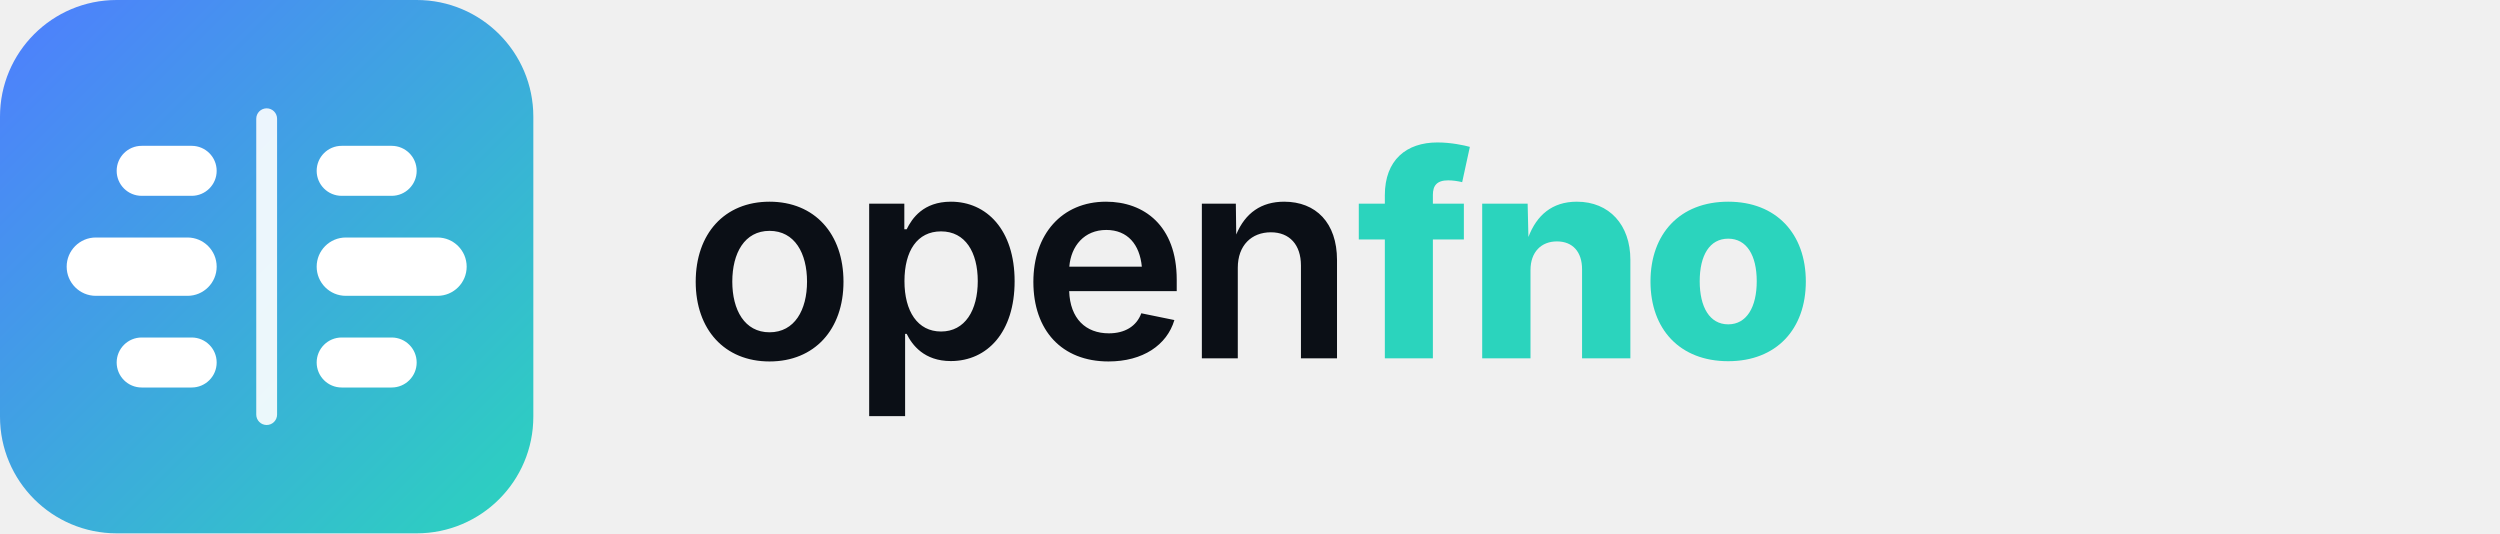
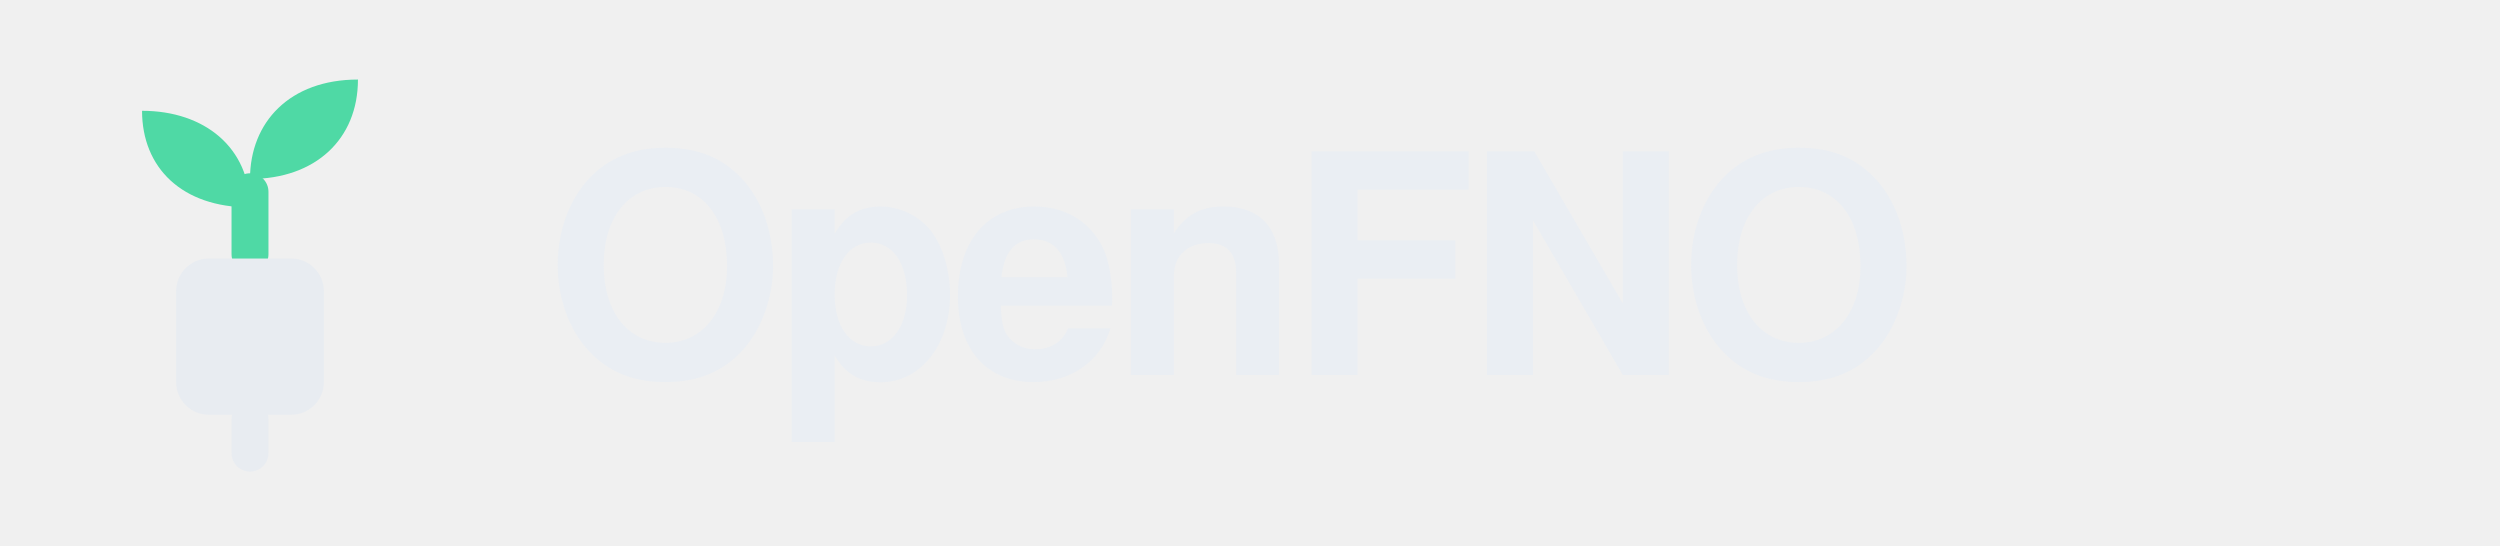
- <svg xmlns="http://www.w3.org/2000/svg" viewBox="0 0 300 64" width="300" height="64">
-   <defs>
-     <linearGradient id="g" x1="0" y1="0" x2="64" y2="64" gradientUnits="userSpaceOnUse">
-       <stop offset="0" stop-color="#4f7dff" />
-       <stop offset="1" stop-color="#2bd4bd" />
-     </linearGradient>
-   </defs>
-   <rect width="64" height="64" rx="14" fill="url(#g)" />
-   <g fill="#fff">
-     <rect x="14" y="17.5" width="12" height="6" rx="3" />
-     <rect x="38" y="17.5" width="12" height="6" rx="3" />
-     <rect x="8" y="28.5" width="18" height="7" rx="3.5" />
-     <rect x="38" y="28.5" width="18" height="7" rx="3.5" />
-     <rect x="14" y="40.5" width="12" height="6" rx="3" />
-     <rect x="38" y="40.5" width="12" height="6" rx="3" />
+ <svg xmlns="http://www.w3.org/2000/svg" viewBox="0 0 220 48" width="220" height="48">
+   <g transform="translate(2 4) scale(1.25)">
+     <path fill="#4fd9a5" d="M16 11.4C11.2 11.4 8.4 8.6 8.4 4.6C12.8 4.6 16 7.2 16 11.4Z" />
+     <path fill="#4fd9a5" d="M16 9.4C16 5.4 18.8 2.4 23.6 2.4C23.6 6.6 20.6 9.4 16 9.4Z" />
+     <rect fill="#4fd9a5" x="14.7" y="9" width="2.6" height="7" rx="1.3" />
+     <rect fill="#e8ecf1" x="10.8" y="15" width="10.4" height="11" rx="2.3" />
+     <rect fill="#e8ecf1" x="14.7" y="25" width="2.6" height="5" rx="1.3" />
  </g>
-   <rect x="30.75" y="13" width="2.5" height="38" rx="1.25" fill="#fff" opacity=".9" />
-   <text x="82" y="43" font-family="Inter, -apple-system, 'Segoe UI', Helvetica, Arial, sans-serif" font-size="34" font-weight="600" letter-spacing="-0.7" fill="#0b0f16">open<tspan font-weight="800" fill="#2bd4bd">fno</tspan>
-   </text>
+   <text x="48" y="33" font-family="Geist, -apple-system, Segoe UI, Helvetica, Arial, sans-serif" font-weight="750" font-size="27" letter-spacing="-0.9" fill="#eaeef3">OpenFNO</text>
</svg>
